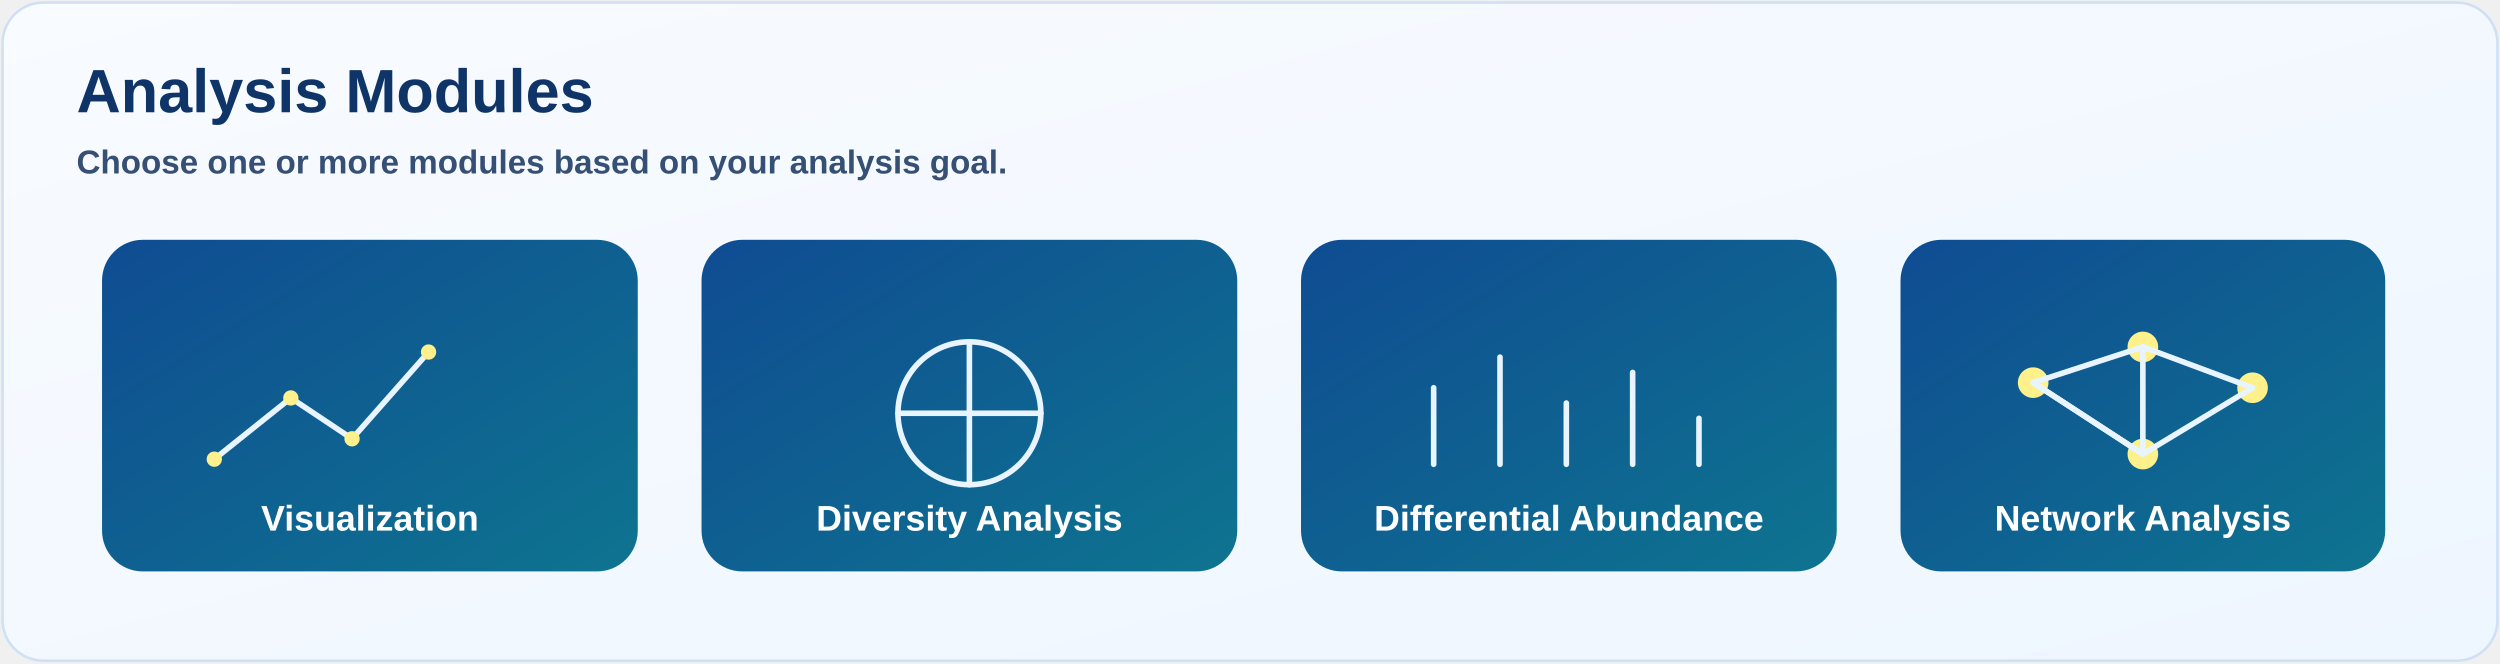
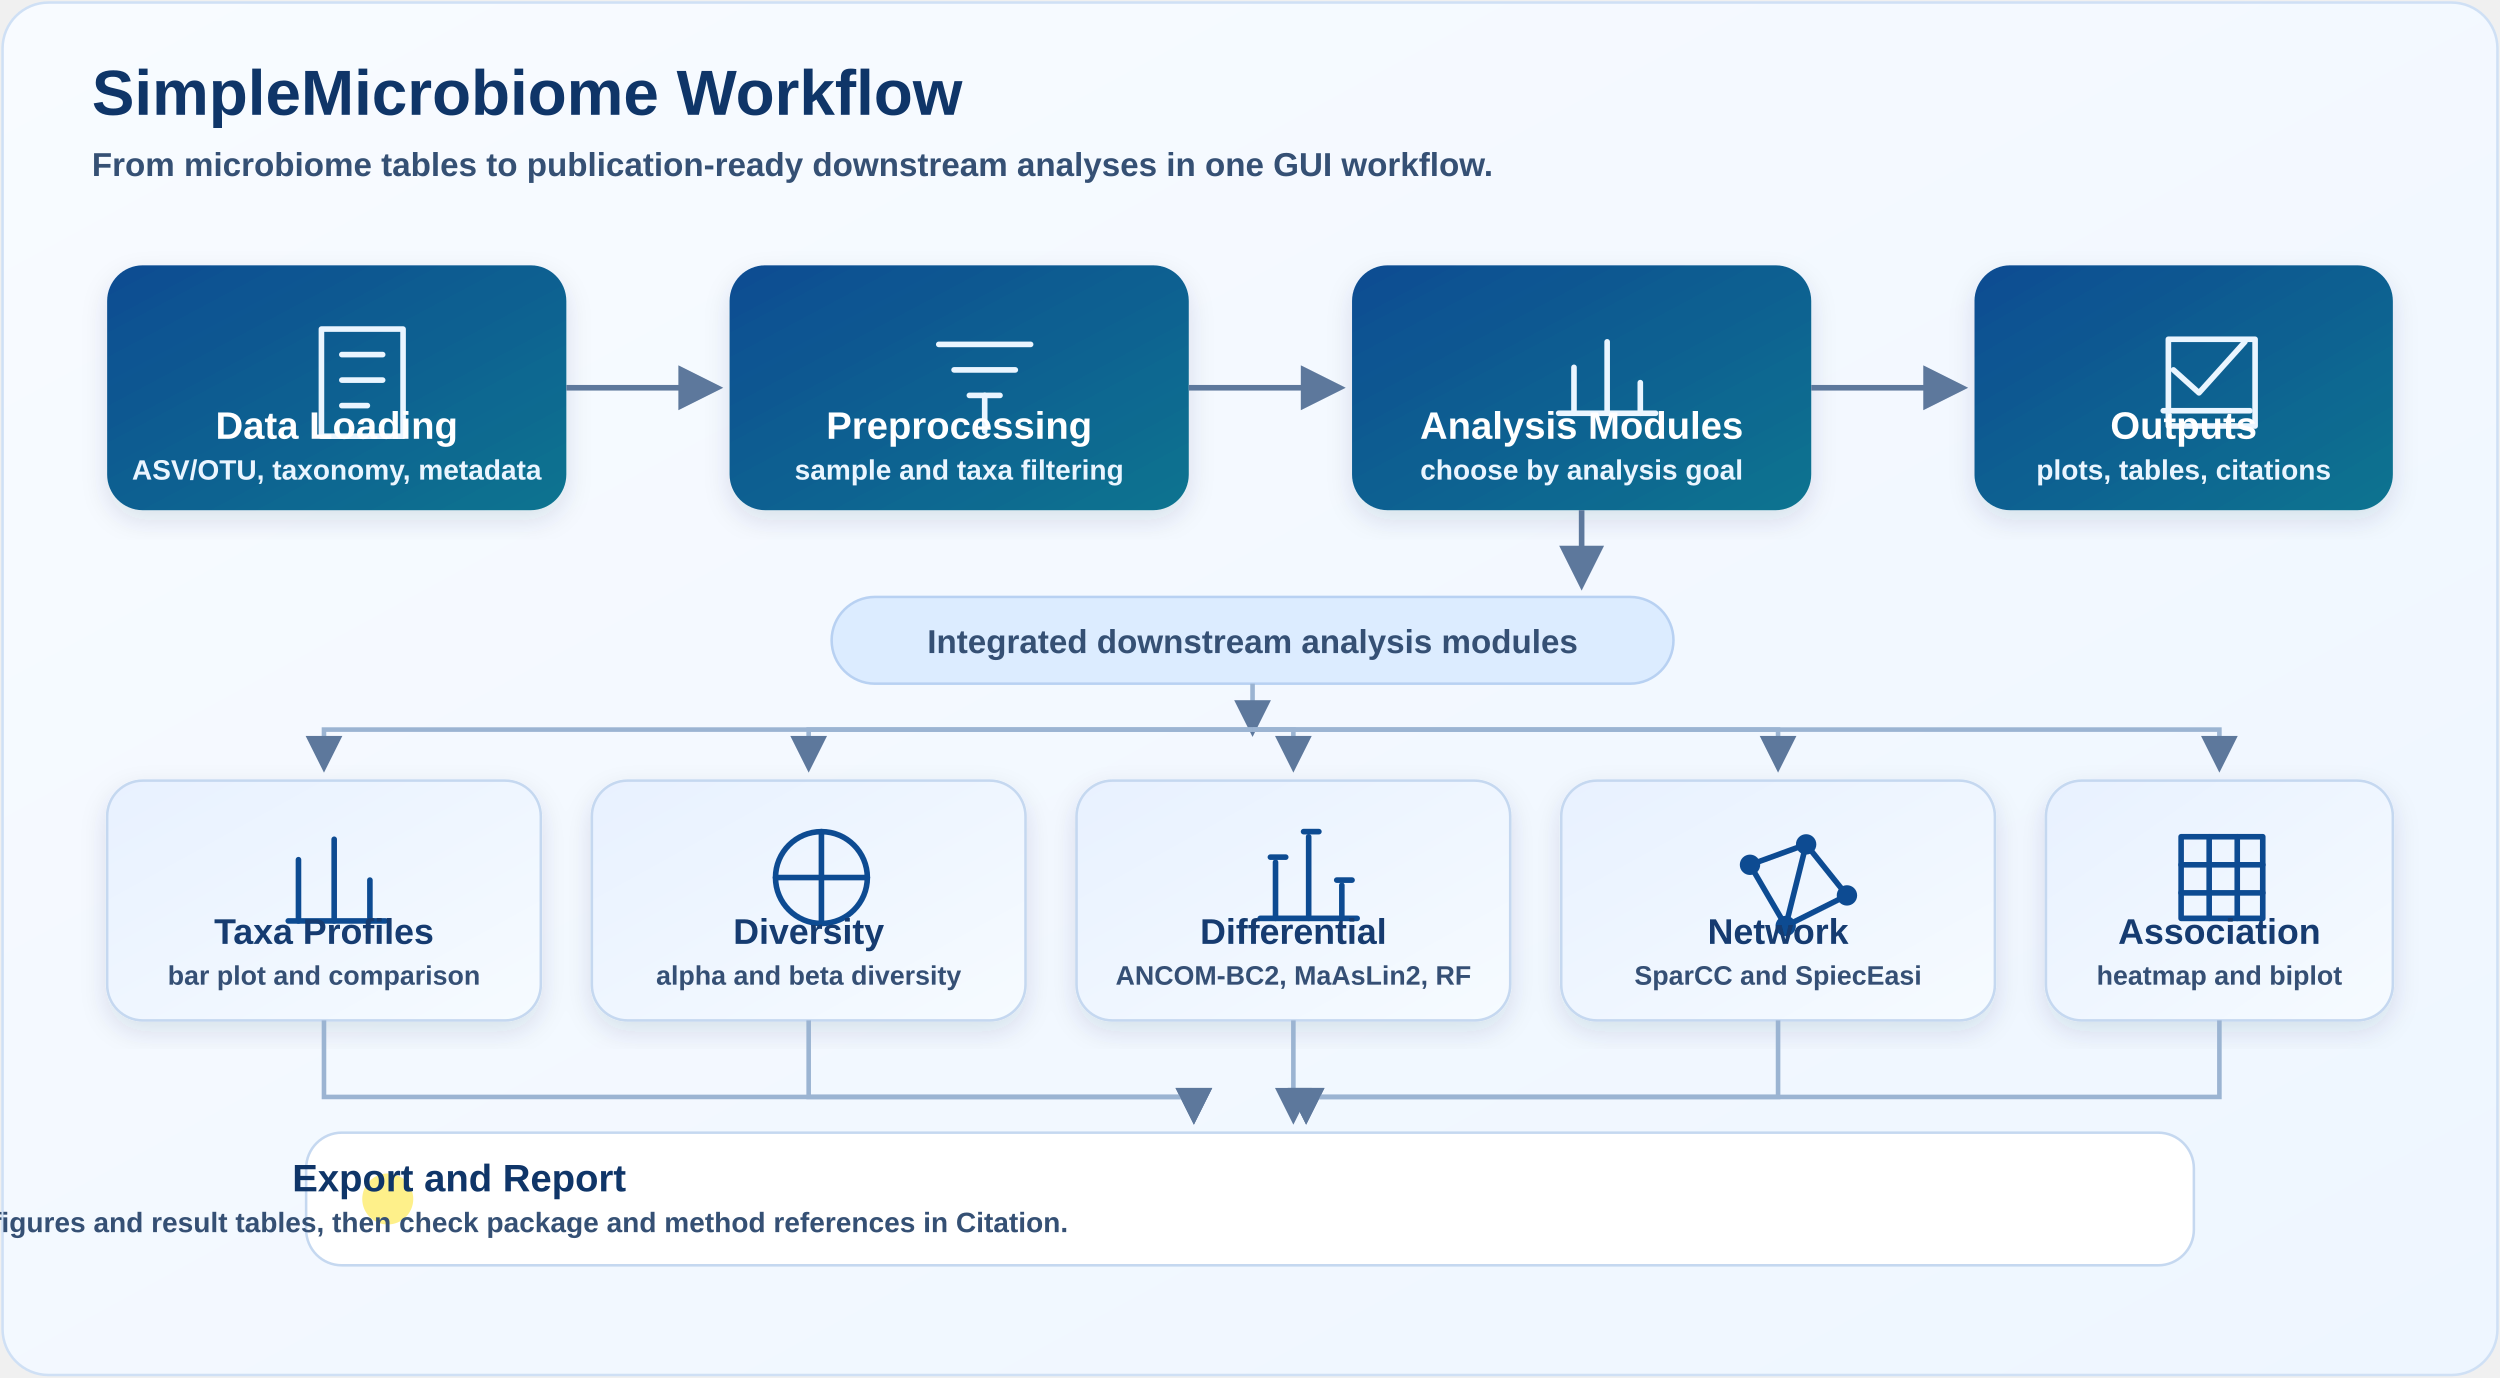
- <svg xmlns="http://www.w3.org/2000/svg" width="980" height="260" viewBox="0 0 980 260" role="img" aria-label="SimpleMicrobiome analysis modules">
+ <svg xmlns="http://www.w3.org/2000/svg" width="980" height="540" viewBox="0 0 980 540" role="img" aria-label="SimpleMicrobiome workflow overview">
  <defs>
    <linearGradient id="bg" x1="0" y1="0" x2="1" y2="1">
      <stop offset="0%" stop-color="#f8fbff" />
      <stop offset="100%" stop-color="#eef6ff" />
    </linearGradient>
-     <linearGradient id="card" x1="0" y1="0" x2="1" y2="1">
+     <linearGradient id="primary" x1="0" y1="0" x2="1" y2="1">
      <stop offset="0%" stop-color="#0f4c92" />
      <stop offset="100%" stop-color="#0e7490" />
    </linearGradient>
+     <linearGradient id="secondary" x1="0" y1="0" x2="1" y2="1">
+       <stop offset="0%" stop-color="#e8f1ff" />
+       <stop offset="100%" stop-color="#f6fbff" />
+     </linearGradient>
+     <filter id="shadow" x="-8%" y="-12%" width="116%" height="124%">
+       <feDropShadow dx="0" dy="4" stdDeviation="5" flood-color="#143863" flood-opacity="0.12" />
+     </filter>
+     <marker id="arrow" viewBox="0 0 10 10" refX="8" refY="5" markerWidth="8" markerHeight="8" orient="auto-start-reverse">
+       <path d="M0 0L10 5L0 10Z" fill="#5d789c" />
+     </marker>
    <style>
-       .title { font: 700 24px 'Segoe UI', Arial, sans-serif; fill: #0f3568; }
+       .title { font: 700 25px 'Segoe UI', Arial, sans-serif; fill: #0f3568; }
      .subtitle { font: 600 13px 'Segoe UI', Arial, sans-serif; fill: #355074; }
-       .label { font: 700 14px 'Segoe UI', Arial, sans-serif; fill: #ffffff; text-anchor: middle; }
-       .icon { stroke: #e8f4ff; stroke-width: 2.2; fill: none; stroke-linecap: round; stroke-linejoin: round; }
-       .dot { fill: #fef08a; }
+       .step-title { font: 700 15px 'Segoe UI', Arial, sans-serif; fill: #ffffff; text-anchor: middle; }
+       .step-body { font: 600 11px 'Segoe UI', Arial, sans-serif; fill: #eaf5ff; text-anchor: middle; }
+       .module-title { font: 700 14px 'Segoe UI', Arial, sans-serif; fill: #123b70; text-anchor: middle; }
+       .module-body { font: 600 10.5px 'Segoe UI', Arial, sans-serif; fill: #355074; text-anchor: middle; }
+       .output-title { font: 700 15px 'Segoe UI', Arial, sans-serif; fill: #0f3568; text-anchor: middle; }
+       .output-body { font: 600 11px 'Segoe UI', Arial, sans-serif; fill: #355074; text-anchor: middle; }
+       .line { stroke: #5d789c; stroke-width: 2.2; fill: none; marker-end: url(#arrow); }
+       .branch { stroke: #9bb4d2; stroke-width: 1.8; fill: none; marker-end: url(#arrow); }
+       .icon { stroke: currentColor; stroke-width: 2.2; fill: none; stroke-linecap: round; stroke-linejoin: round; }
+       .icon-light { color: #eaf5ff; }
+       .icon-dark { color: #0f4c92; }
+       .pill { fill: #fef08a; }
    </style>
  </defs>
-   <rect x="1" y="1" width="978" height="258" rx="16" fill="url(#bg)" stroke="#cfe0f5" />
-   <text x="30" y="44" class="title">Analysis Modules</text>
-   <text x="30" y="68" class="subtitle">Choose one or more modules based on your analysis goal.</text>
-   <g transform="translate(40,94)">
-     <rect width="210" height="130" rx="16" fill="url(#card)" />
-     <path d="M44 86l30-24 24 16 30-34" class="icon" />
-     <circle cx="44" cy="86" r="3" class="dot" />
-     <circle cx="74" cy="62" r="3" class="dot" />
-     <circle cx="98" cy="78" r="3" class="dot" />
-     <circle cx="128" cy="44" r="3" class="dot" />
-     <text x="105" y="114" class="label">Visualization</text>
+   <rect x="1" y="1" width="978" height="538" rx="18" fill="url(#bg)" stroke="#cfe0f5" />
+   <text x="36" y="45" class="title">SimpleMicrobiome Workflow</text>
+   <text x="36" y="69" class="subtitle">From microbiome tables to publication-ready downstream analyses in one GUI workflow.</text>
+   <g filter="url(#shadow)">
+     <g transform="translate(42,104)">
+       <rect width="180" height="96" rx="14" fill="url(#primary)" />
+       <g transform="translate(76,17)" class="icon-light">
+         <path class="icon" d="M8 8h32v42H8z" />
+         <path class="icon" d="M16 18h16M16 28h16M16 38h10" />
+       </g>
+       <text x="90" y="68" class="step-title">Data Loading</text>
+       <text x="90" y="84" class="step-body">ASV/OTU, taxonomy, metadata</text>
+     </g>
+     <g transform="translate(286,104)">
+       <rect width="180" height="96" rx="14" fill="url(#primary)" />
+       <g transform="translate(74,17)" class="icon-light">
+         <path class="icon" d="M8 14h36" />
+         <path class="icon" d="M14 24h24" />
+         <path class="icon" d="M20 34h12" />
+         <path class="icon" d="M26 34v14" />
+       </g>
+       <text x="90" y="68" class="step-title">Preprocessing</text>
+       <text x="90" y="84" class="step-body">sample and taxa filtering</text>
+     </g>
+     <g transform="translate(530,104)">
+       <rect width="180" height="96" rx="14" fill="url(#primary)" />
+       <g transform="translate(73,16)" class="icon-light">
+         <path class="icon" d="M8 42h38" />
+         <path class="icon" d="M14 42V24" />
+         <path class="icon" d="M27 42V14" />
+         <path class="icon" d="M40 42V30" />
+       </g>
+       <text x="90" y="68" class="step-title">Analysis Modules</text>
+       <text x="90" y="84" class="step-body">choose by analysis goal</text>
+     </g>
+     <g transform="translate(774,104)">
+       <rect width="164" height="96" rx="14" fill="url(#primary)" />
+       <g transform="translate(64,17)" class="icon-light">
+         <path class="icon" d="M10 40h34" />
+         <path class="icon" d="M14 24l10 9 18-20" />
+         <path class="icon" d="M12 12h34v34H12z" />
+       </g>
+       <text x="82" y="68" class="step-title">Outputs</text>
+       <text x="82" y="84" class="step-body">plots, tables, citations</text>
+     </g>
  </g>
-   <g transform="translate(275,94)">
-     <rect width="210" height="130" rx="16" fill="url(#card)" />
-     <circle cx="105" cy="68" r="28" class="icon" />
-     <path d="M105 40v56M77 68h56" class="icon" />
-     <text x="105" y="114" class="label">Diversity Analysis</text>
+   <path d="M222 152H280" class="line" />
+   <path d="M466 152H524" class="line" />
+   <path d="M710 152H768" class="line" />
+   <g transform="translate(326,234)">
+     <rect x="0" y="0" width="330" height="34" rx="17" fill="#dcecff" stroke="#b8d1f2" />
+     <text x="165" y="22" class="subtitle" text-anchor="middle">Integrated downstream analysis modules</text>
  </g>
-   <g transform="translate(510,94)">
-     <rect width="210" height="130" rx="16" fill="url(#card)" />
-     <path d="M52 88V58M78 88V46M104 88V64M130 88V52M156 88V70" class="icon" />
-     <text x="105" y="114" class="label">Differential Abundance</text>
+   <path d="M620 200V228" class="line" />
+   <g filter="url(#shadow)">
+     <g transform="translate(42,306)">
+       <rect width="170" height="94" rx="14" fill="url(#secondary)" stroke="#c5d8f0" />
+       <g transform="translate(67,13)" class="icon-dark">
+         <path class="icon" d="M8 42V18M22 42V10M36 42V26" />
+         <path class="icon" d="M4 42h38" />
+       </g>
+       <text x="85" y="64" class="module-title">Taxa Profiles</text>
+       <text x="85" y="80" class="module-body">bar plot and comparison</text>
+     </g>
+     <g transform="translate(232,306)">
+       <rect width="170" height="94" rx="14" fill="url(#secondary)" stroke="#c5d8f0" />
+       <g transform="translate(66,13)" class="icon-dark">
+         <circle class="icon" cx="24" cy="25" r="18" />
+         <path class="icon" d="M24 7v36M6 25h36" />
+       </g>
+       <text x="85" y="64" class="module-title">Diversity</text>
+       <text x="85" y="80" class="module-body">alpha and beta diversity</text>
+     </g>
+     <g transform="translate(422,306)">
+       <rect width="170" height="94" rx="14" fill="url(#secondary)" stroke="#c5d8f0" />
+       <g transform="translate(64,14)" class="icon-dark">
+         <path class="icon" d="M8 40h38" />
+         <path class="icon" d="M14 40V18M27 40V8M40 40V27" />
+         <path class="icon" d="M12 16h6M25 6h6M38 25h6" />
+       </g>
+       <text x="85" y="64" class="module-title">Differential</text>
+       <text x="85" y="80" class="module-body">ANCOM-BC2, MaAsLin2, RF</text>
+     </g>
+     <g transform="translate(612,306)">
+       <rect width="170" height="94" rx="14" fill="url(#secondary)" stroke="#c5d8f0" />
+       <g transform="translate(62,15)" class="icon-dark">
+         <circle cx="12" cy="18" r="4" fill="#0f4c92" />
+         <circle cx="34" cy="10" r="4" fill="#0f4c92" />
+         <circle cx="50" cy="30" r="4" fill="#0f4c92" />
+         <circle cx="26" cy="42" r="4" fill="#0f4c92" />
+         <path class="icon" d="M12 18L34 10L50 30L26 42L12 18M34 10L26 42" />
+       </g>
+       <text x="85" y="64" class="module-title">Network</text>
+       <text x="85" y="80" class="module-body">SparCC and SpiecEasi</text>
+     </g>
+     <g transform="translate(802,306)">
+       <rect width="136" height="94" rx="14" fill="url(#secondary)" stroke="#c5d8f0" />
+       <g transform="translate(45,14)" class="icon-dark">
+         <path class="icon" d="M8 8h32v32H8z" />
+         <path class="icon" d="M8 19h32M8 30h32M19 8v32M30 8v32" />
+       </g>
+       <text x="68" y="64" class="module-title">Association</text>
+       <text x="68" y="80" class="module-body">heatmap and biplot</text>
+     </g>
  </g>
-   <g transform="translate(745,94)">
-     <rect width="190" height="130" rx="16" fill="url(#card)" />
-     <circle cx="52" cy="56" r="6" class="dot" />
-     <circle cx="95" cy="42" r="6" class="dot" />
-     <circle cx="138" cy="58" r="6" class="dot" />
-     <circle cx="95" cy="84" r="6" class="dot" />
-     <path d="M52 56L95 42L138 58L95 84Z" class="icon" />
-     <path d="M52 56L95 84M95 42L95 84" class="icon" />
-     <text x="95" y="114" class="label">Network Analysis</text>
+   <path d="M491 268V286" class="branch" />
+   <path d="M491 286H127V300" class="branch" />
+   <path d="M491 286H317V300" class="branch" />
+   <path d="M491 286H507V300" class="branch" />
+   <path d="M491 286H697V300" class="branch" />
+   <path d="M491 286H870V300" class="branch" />
+   <g transform="translate(120,444)">
+     <rect width="740" height="52" rx="14" fill="#ffffff" stroke="#c5d8f0" />
+     <circle cx="32" cy="26" r="10" class="pill" />
+     <text x="60" y="23" class="output-title" text-anchor="start">Export and Report</text>
+     <text x="60" y="39" class="output-body" text-anchor="start">Download figures and result tables, then check package and method references in Citation.</text>
  </g>
+   <path d="M127 400V430H468V438" class="branch" />
+   <path d="M317 400V430H468V438" class="branch" />
+   <path d="M507 400V438" class="branch" />
+   <path d="M697 400V430H512V438" class="branch" />
+   <path d="M870 400V430H512V438" class="branch" />
</svg>
